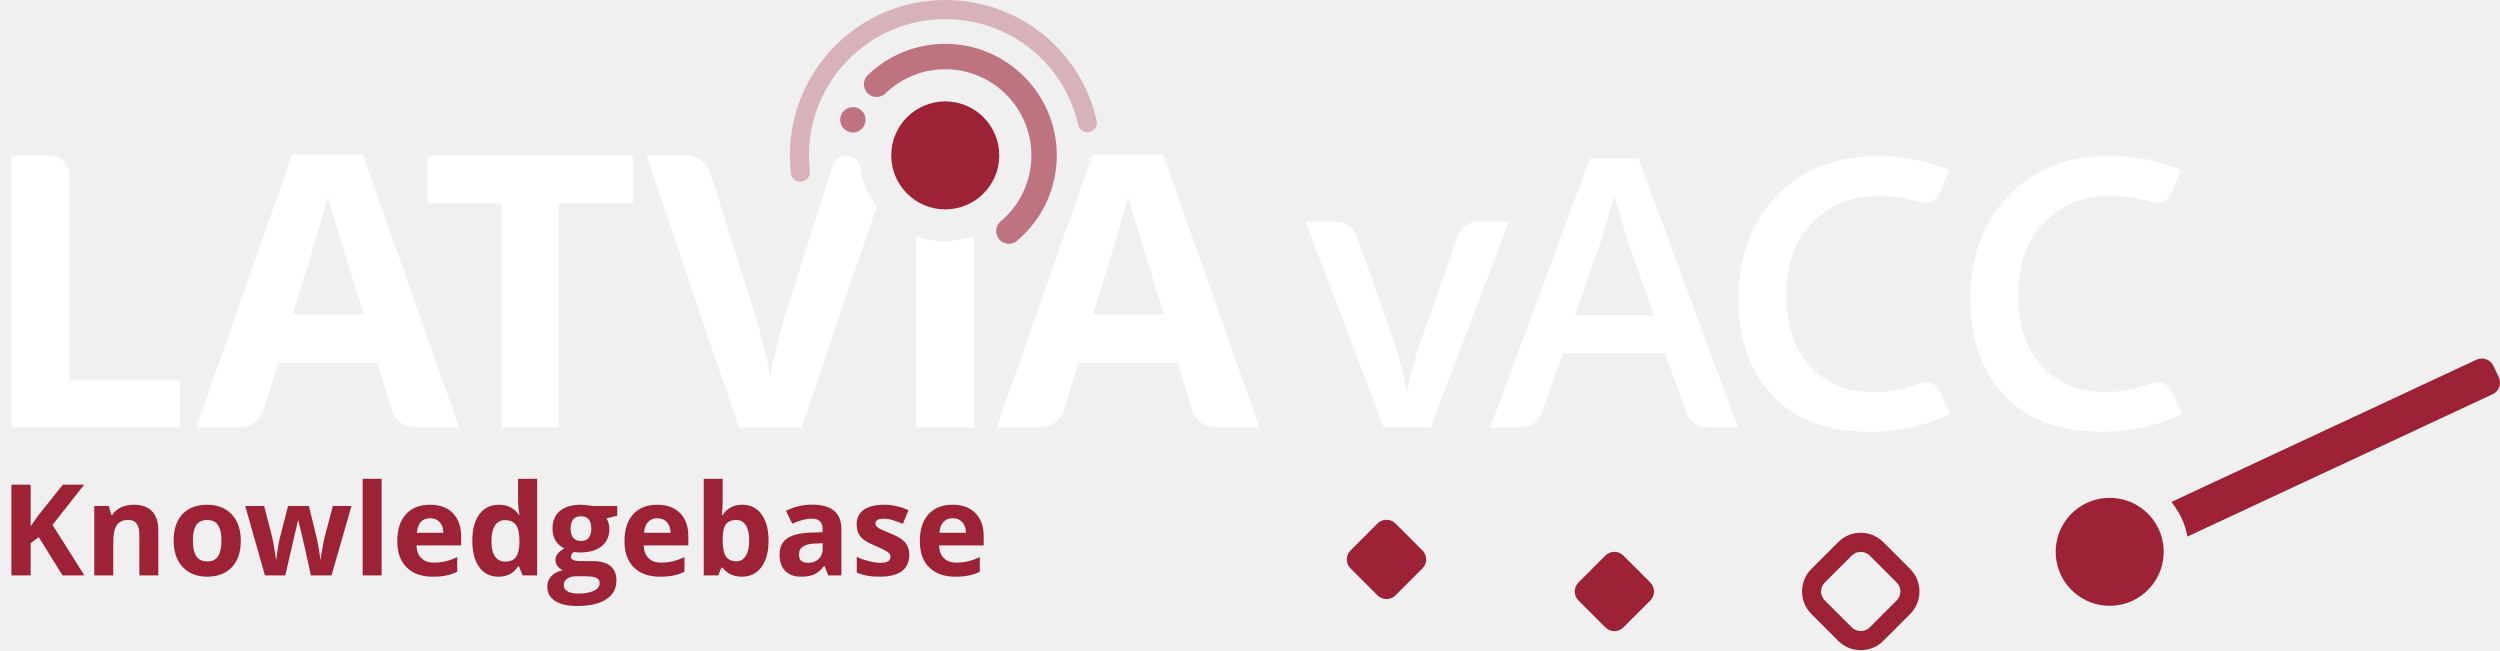
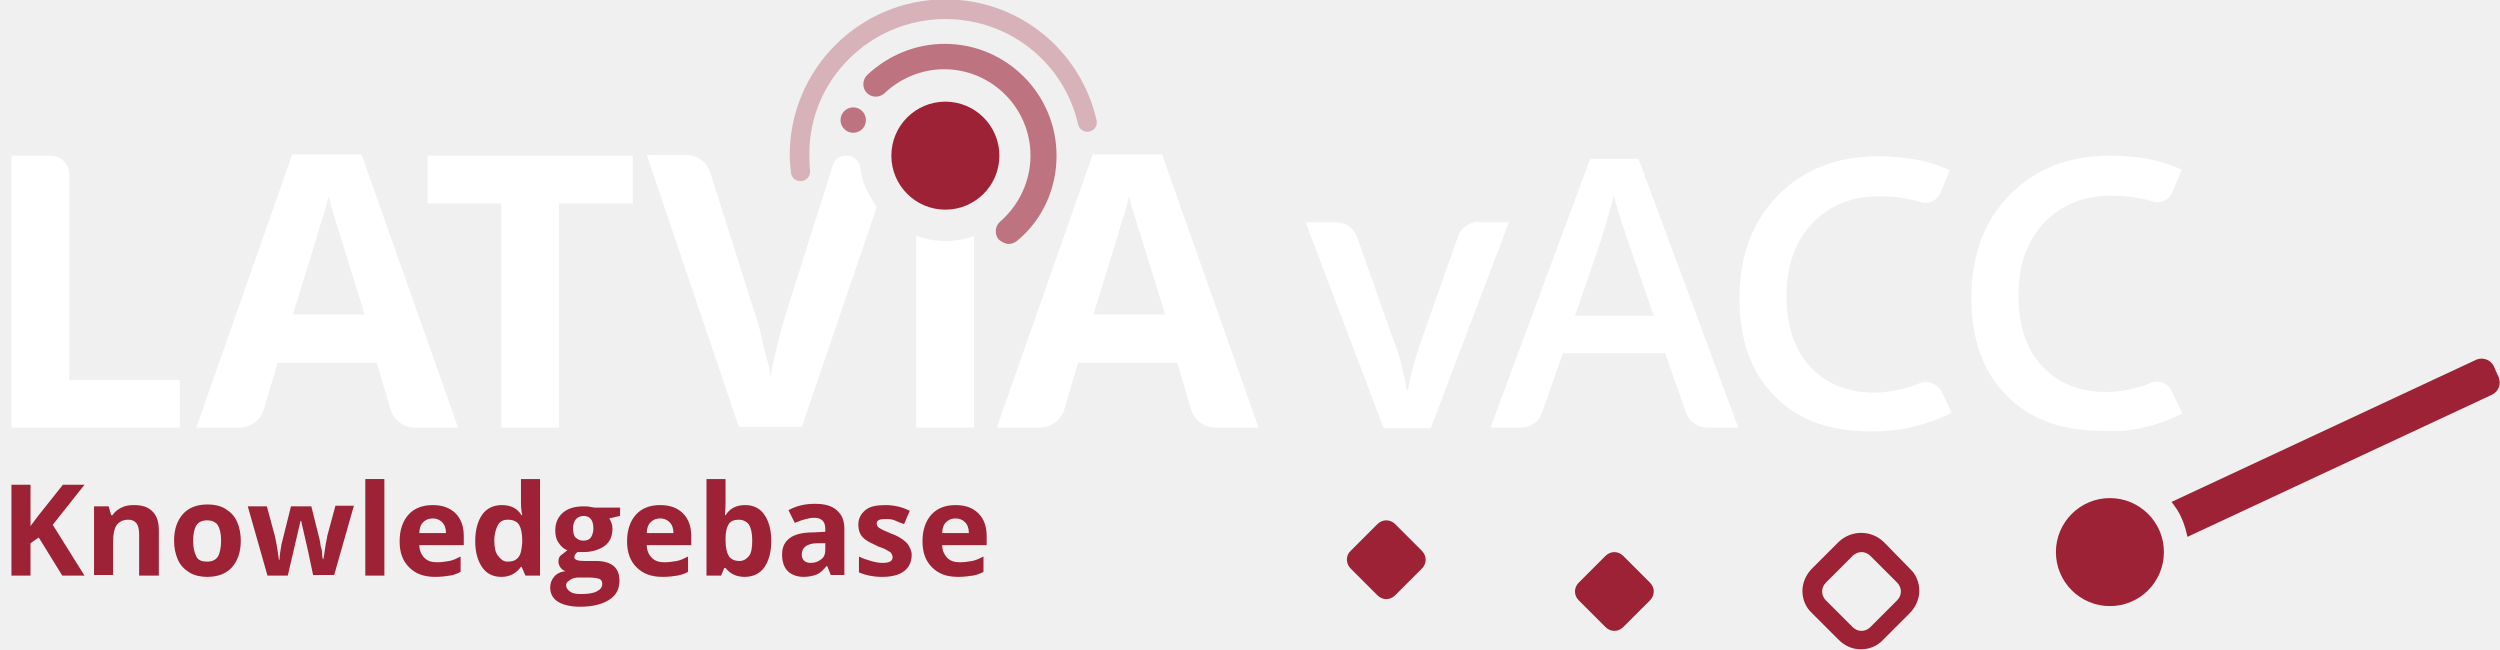
- <svg xmlns="http://www.w3.org/2000/svg" id="Layer_2" data-name="Layer 2" viewBox="0 0 393.55 102.35">
-   <g id="Layer_1-2" data-name="Layer 1">
+ <svg xmlns="http://www.w3.org/2000/svg" version="1.1" id="Layer_2_00000129166651430109071360000006982027868824505500_" x="0px" y="0px" viewBox="0 0 393.5 102.3" style="enable-background:new 0 0 393.5 102.3;" xml:space="preserve">
+   <style type="text/css">
+ 	.st0{enable-background:new    ;}
+ 	.st1{fill:#9D2235;}
+ 	.st2{fill:#FFFFFF;}
+ 	.st3{opacity:0.6;fill:#9D2235;enable-background:new    ;}
+ 	.st4{opacity:0.3;fill:#9D2235;enable-background:new    ;}
+ </style>
+   <g id="Layer_1-2">
    <g>
-       <text transform="translate(0 90.58)" style="fill: #9d2235; font-family: OpenSans-Bold, 'Open Sans'; font-size: 20px; font-weight: 700;">
-         <tspan x="0" y="0">Knowledgebase</tspan>
-       </text>
-       <path d="M232.75,34.86c-1.49,0-2.81.94-3.3,2.34l-5.86,16.7c-.41,1.19-.81,2.49-1.2,3.88-.39,1.4-.65,2.59-.79,3.59h-.23c-.14-.96-.38-2.14-.73-3.54s-.74-2.71-1.17-3.93l-5.86-16.7c-.49-1.4-1.82-2.34-3.3-2.34h-4.81l12.33,32.43h7.38l12.33-32.43h-4.78Z" style="fill: #fff; stroke-width: 0px;" />
-       <path d="M250.27,24.97l-15.68,42.33h4.82c1.48,0,2.81-.94,3.3-2.34l3.3-9.37h16.12l3.3,9.37c.49,1.4,1.82,2.34,3.3,2.34h4.87l-15.66-42.33h-7.67ZM247.93,49.68l4.04-11.56c.13-.44.33-1.09.59-1.95.26-.86.53-1.77.81-2.74.28-.97.51-1.85.71-2.64.19.65.43,1.46.72,2.42.29.96.58,1.89.86,2.8.29.9.51,1.61.66,2.1l4.01,11.56h-12.4Z" style="fill: #fff; stroke-width: 0px;" />
-       <path d="M302.2,60.31c-.92.37-1.82.65-2.72.87-1.56.37-3.05.56-4.45.56-4.24,0-7.6-1.36-10.09-4.09s-3.74-6.45-3.74-11.18,1.36-8.61,4.07-11.41c2.71-2.8,6.17-4.2,10.37-4.2,1.62,0,3.13.14,4.53.42.7.14,1.4.33,2.12.55,1.24.39,2.57-.19,3.06-1.4l1.46-3.63c-1.84-.78-3.64-1.35-5.42-1.7-1.78-.35-3.73-.53-5.86-.53-6.5,0-11.77,2.07-15.81,6.21-4.03,4.14-6.05,9.52-6.05,16.14s1.82,11.69,5.46,15.44c3.64,3.75,8.69,5.62,15.13,5.62,2.36,0,4.55-.22,6.56-.67,2.01-.45,4.08-1.18,6.21-2.2l-1.7-3.56c-.56-1.17-1.93-1.74-3.14-1.26Z" style="fill: #fff; stroke-width: 0px;" />
-       <path d="M337.33,67.32c2.01-.45,4.08-1.18,6.21-2.2l-1.7-3.56c-.56-1.17-1.93-1.74-3.14-1.26-.92.37-1.82.65-2.72.87-1.56.37-3.05.56-4.45.56-4.24,0-7.6-1.36-10.09-4.09s-3.74-6.45-3.74-11.18,1.36-8.61,4.07-11.41c2.71-2.8,6.17-4.2,10.37-4.2,1.62,0,3.13.14,4.53.42.7.14,1.4.33,2.12.55,1.24.39,2.57-.19,3.06-1.4l1.46-3.63c-1.84-.78-3.64-1.35-5.42-1.7-1.78-.35-3.73-.53-5.86-.53-6.5,0-11.77,2.07-15.81,6.21-4.03,4.14-6.05,9.52-6.05,16.14s1.82,11.69,5.46,15.44c3.64,3.75,8.69,5.62,15.13,5.62,2.36,0,4.55-.22,6.56-.67Z" style="fill: #fff; stroke-width: 0px;" />
-       <path d="M10.88,27.46c0-1.66-1.34-3-3-3H1.8v42.83h26.46v-7.5H10.88V27.46Z" style="fill: #fff; stroke-width: 0px;" />
-       <path d="M46.01,24.29l-15.12,43.01h6.82c1.76,0,3.31-1.15,3.83-2.83l2.24-7.36h15.62l2.24,7.36c.51,1.68,2.07,2.83,3.83,2.83h6.82l-15.18-43.01h-11.1ZM46.07,49.48l3.08-9.96c.14-.45.36-1.2.67-2.26.31-1.05.64-2.17.98-3.35.34-1.18.61-2.17.81-2.97.19.8.45,1.74.78,2.83s.64,2.15.97,3.19c.32,1.04.58,1.9.78,2.56l3.11,9.96h-11.16Z" style="fill: #fff; stroke-width: 0px;" />
-       <polygon points="67.3 32.02 78.93 32.02 78.93 67.29 88.01 67.29 88.01 32.02 99.64 32.02 99.64 24.46 67.3 24.46 67.3 32.02" style="fill: #fff; stroke-width: 0px;" />
-       <path d="M133.25,24.46h-.06c-.95,0-1.8.62-2.09,1.53l-7.63,23.96c-.14.45-.36,1.26-.66,2.45-.3,1.18-.61,2.43-.91,3.74-.3,1.31-.51,2.39-.63,3.25-.12-.86-.34-1.95-.66-3.27s-.64-2.57-.95-3.75c-.31-1.18-.54-1.99-.67-2.42l-7.17-22.69c-.53-1.66-2.07-2.79-3.81-2.79h-6.24l14.53,42.83h9.9l11.79-34.72c-1.7-2.65-2.28-4.04-2.55-6.17-.14-1.11-1.06-1.94-2.18-1.94Z" style="fill: #fff; stroke-width: 0px;" />
-       <path d="M144.23,37.13v30.16h9.08v-30.12c-3.16,1.02-6.19,1.07-9.08-.04Z" style="fill: #fff; stroke-width: 0px;" />
-       <path d="M172,24.29l-15.12,43.01h6.82c1.76,0,3.31-1.15,3.83-2.83l2.24-7.36h15.62l2.24,7.36c.51,1.68,2.07,2.83,3.83,2.83h6.82l-15.18-43.01h-11.1ZM172.06,49.48l3.08-9.96c.14-.45.36-1.2.67-2.26.31-1.05.64-2.17.98-3.35.34-1.18.61-2.17.81-2.97.19.8.45,1.74.78,2.83s.64,2.15.97,3.19c.32,1.04.58,1.9.78,2.56l3.11,9.96h-11.16Z" style="fill: #fff; stroke-width: 0px;" />
-       <circle cx="148.8" cy="24.46" r="8.5" style="fill: #9d2235; stroke-width: 0px;" />
-       <path d="M158.82,38.37c.46,0,.91-.15,1.29-.47,3.98-3.35,6.25-8.25,6.25-13.44,0-9.68-7.88-17.56-17.56-17.56-4.58,0-8.91,1.75-12.2,4.93-.79.77-.82,2.03-.05,2.83.77.79,2.03.82,2.83.05,2.54-2.45,5.89-3.81,9.42-3.81,7.48,0,13.56,6.08,13.56,13.56,0,4.01-1.76,7.79-4.83,10.38-.84.71-.95,1.97-.24,2.82.4.47.96.71,1.53.71Z" style="fill: #9d2235; opacity: .6; stroke-width: 0px;" />
-       <path d="M169.71,19.64c.19.81.99,1.31,1.8,1.13.81-.19,1.31-.99,1.13-1.8-2.56-11.17-12.37-18.97-23.84-18.97-13.49,0-24.46,10.97-24.46,24.46,0,.94.05,1.88.16,2.81.09.77.74,1.33,1.49,1.33.06,0,.11,0,.17,0,.82-.09,1.41-.84,1.32-1.66-.09-.81-.14-1.64-.14-2.47,0-11.83,9.63-21.46,21.46-21.46,10.07,0,18.67,6.84,20.92,16.64Z" style="fill: #9d2235; opacity: .3; stroke-width: 0px;" />
-       <rect x="213.26" y="83.06" width="10" height="10" rx="2" ry="2" transform="translate(1.66 180.13) rotate(-45)" style="fill: #9d2235; stroke-width: 0px;" />
-       <circle cx="332.1" cy="86.87" r="8.5" transform="translate(227.52 413.82) rotate(-86.92)" style="fill: #9d2235; stroke-width: 0px;" />
-       <path d="M392.51,57.59c-.47-1-1.66-1.43-2.66-.97l-48.03,22.4c.63.78,1.18,1.63,1.61,2.56.44.94.73,1.91.92,2.88l48.04-22.4c1-.47,1.43-1.66.97-2.66l-.84-1.81Z" style="fill: #9d2235; stroke-width: 0px;" />
-       <rect x="249.13" y="88.11" width="10" height="10" rx="2" ry="2" transform="translate(8.6 206.97) rotate(-45)" style="fill: #9d2235; stroke-width: 0px;" />
-       <path d="M296.45,85.33c-1.95-1.95-5.12-1.95-7.07,0l-4.24,4.24c-.94.94-1.46,2.2-1.46,3.54s.52,2.59,1.46,3.54l4.24,4.24c.97.97,2.25,1.46,3.54,1.46s2.56-.49,3.54-1.46l4.24-4.24c.94-.94,1.46-2.2,1.46-3.54s-.52-2.59-1.46-3.54l-4.24-4.24ZM298.57,94.52l-4.24,4.24c-.78.78-2.05.78-2.83,0l-4.24-4.24c-.38-.38-.59-.88-.59-1.41s.21-1.04.59-1.41l4.24-4.24c.39-.39.9-.58,1.42-.58s1.02.19,1.41.58l4.24,4.24c.38.38.59.88.59,1.41s-.21,1.04-.59,1.41Z" style="fill: #9d2235; stroke-width: 0px;" />
-       <circle cx="134.26" cy="18.86" r="2" style="fill: #9d2235; opacity: .6; stroke-width: 0px;" />
+       <g class="st0">
+         <path class="st1" d="M13.3,90.6H9.8l-3.7-6l-1.3,0.9v5.1h-3V76.3h3v6.5L6,81.2l3.9-4.9h3.4l-5,6.3L13.3,90.6z" />
+         <path class="st1" d="M24.9,90.6h-3v-6.4c0-0.8-0.1-1.4-0.4-1.8s-0.7-0.6-1.3-0.6c-0.8,0-1.4,0.3-1.8,0.8s-0.6,1.5-0.6,2.8v5.1h-3     V79.7h2.3l0.4,1.4h0.2c0.3-0.5,0.8-0.9,1.4-1.2s1.2-0.4,2-0.4c1.3,0,2.2,0.3,2.9,1s1,1.7,1,3V90.6z" />
+         <path class="st1" d="M37.9,85.1c0,1.8-0.5,3.2-1.4,4.2s-2.2,1.5-3.9,1.5c-1,0-2-0.2-2.8-0.7s-1.4-1.1-1.8-2s-0.6-1.9-0.6-3     c0-1.8,0.5-3.2,1.4-4.2s2.2-1.5,3.9-1.5c1,0,2,0.2,2.8,0.7s1.4,1.1,1.8,2S37.9,84,37.9,85.1z M30.4,85.1c0,1.1,0.2,1.9,0.5,2.5     s0.9,0.8,1.7,0.8c0.8,0,1.4-0.3,1.7-0.8s0.5-1.4,0.5-2.5c0-1.1-0.2-1.9-0.5-2.4s-0.9-0.8-1.7-0.8c-0.8,0-1.4,0.3-1.7,0.8     S30.4,84,30.4,85.1z" />
+         <path class="st1" d="M49.3,90.6l-0.8-3.8l-1.1-4.8h-0.1l-2,8.6h-3.2L39,79.7h3l1.3,4.8c0.2,0.9,0.4,2.1,0.6,3.6h0.1     c0-0.5,0.1-1.3,0.3-2.4l0.2-0.8l1.3-5.2H49l1.3,5.2c0,0.1,0.1,0.4,0.1,0.6s0.1,0.6,0.2,0.9s0.1,0.6,0.1,0.9s0.1,0.5,0.1,0.7h0.1     c0.1-0.5,0.2-1.1,0.3-1.9s0.3-1.4,0.3-1.7l1.3-4.8h2.9l-3.1,10.9H49.3z" />
+         <path class="st1" d="M60.5,90.6h-3V75.4h3V90.6z" />
+         <path class="st1" d="M68.5,90.8c-1.8,0-3.1-0.5-4.1-1.5s-1.5-2.3-1.5-4.1c0-1.8,0.5-3.2,1.4-4.2s2.2-1.5,3.8-1.5     c1.5,0,2.7,0.4,3.6,1.3s1.3,2.1,1.3,3.6v1.4h-7c0,0.8,0.3,1.5,0.8,2s1.1,0.7,2,0.7c0.7,0,1.3-0.1,1.9-0.2s1.2-0.4,1.8-0.7V90     c-0.5,0.3-1.1,0.5-1.7,0.6S69.4,90.8,68.5,90.8z M68.1,81.6c-0.6,0-1.1,0.2-1.5,0.6s-0.6,1-0.6,1.7h4.2c0-0.7-0.2-1.3-0.6-1.7     S68.7,81.6,68.1,81.6z" />
+         <path class="st1" d="M78.9,90.8c-1.3,0-2.3-0.5-3-1.5s-1.1-2.4-1.1-4.1c0-1.8,0.4-3.2,1.1-4.2s1.8-1.5,3.1-1.5     c1.4,0,2.4,0.5,3.1,1.6h0.1C82,80.2,82,79.5,82,78.9v-3.5h3v15.2h-2.3l-0.6-1.4H82C81.3,90.2,80.3,90.8,78.9,90.8z M79.9,88.4     c0.8,0,1.3-0.2,1.7-0.7s0.5-1.2,0.6-2.3v-0.3c0-1.2-0.2-2-0.5-2.5s-0.9-0.8-1.8-0.8c-0.7,0-1.2,0.3-1.5,0.8s-0.6,1.4-0.6,2.5     s0.2,1.9,0.6,2.4S79.2,88.4,79.9,88.4z" />
+         <path class="st1" d="M97.6,79.7v1.5l-1.7,0.4c0.3,0.5,0.5,1,0.5,1.6c0,1.2-0.4,2.1-1.2,2.7s-2,1-3.4,1l-0.5,0l-0.4,0     c-0.3,0.2-0.5,0.5-0.5,0.8c0,0.4,0.5,0.6,1.6,0.6h1.9c1.2,0,2.1,0.3,2.7,0.8s0.9,1.3,0.9,2.3c0,1.3-0.5,2.3-1.6,3     s-2.6,1.1-4.6,1.1c-1.5,0-2.7-0.3-3.5-0.8s-1.2-1.3-1.2-2.2c0-0.7,0.2-1.2,0.6-1.7s1-0.8,1.8-0.9c-0.3-0.1-0.6-0.3-0.8-0.6     s-0.3-0.6-0.3-0.9c0-0.4,0.1-0.8,0.4-1s0.6-0.5,1-0.8c-0.6-0.2-1-0.6-1.4-1.2s-0.5-1.2-0.5-1.9c0-1.2,0.4-2.1,1.2-2.8     s1.9-1,3.3-1c0.3,0,0.7,0,1.1,0.1s0.7,0.1,0.8,0.1H97.6z M89.1,92.1c0,0.4,0.2,0.7,0.6,1s0.9,0.4,1.7,0.4c1.1,0,1.9-0.1,2.5-0.4     s0.9-0.7,0.9-1.2c0-0.4-0.2-0.7-0.5-0.8s-0.9-0.2-1.7-0.2h-1.5c-0.5,0-1,0.1-1.4,0.4S89.1,91.7,89.1,92.1z M90.2,83.2     c0,0.6,0.1,1.1,0.4,1.4s0.7,0.5,1.2,0.5c0.6,0,1-0.2,1.2-0.5s0.4-0.8,0.4-1.4c0-1.3-0.5-2-1.6-2C90.8,81.3,90.2,81.9,90.2,83.2z" />
+         <path class="st1" d="M104.3,90.8c-1.8,0-3.1-0.5-4.1-1.5s-1.5-2.3-1.5-4.1c0-1.8,0.5-3.2,1.4-4.2s2.2-1.5,3.8-1.5     c1.5,0,2.7,0.4,3.6,1.3s1.3,2.1,1.3,3.6v1.4h-7c0,0.8,0.3,1.5,0.8,2s1.1,0.7,2,0.7c0.7,0,1.3-0.1,1.9-0.2s1.2-0.4,1.8-0.7V90     c-0.5,0.3-1.1,0.5-1.7,0.6S105.2,90.8,104.3,90.8z M103.9,81.6c-0.6,0-1.1,0.2-1.5,0.6s-0.6,1-0.6,1.7h4.2c0-0.7-0.2-1.3-0.6-1.7     S104.5,81.6,103.9,81.6z" />
+         <path class="st1" d="M117.3,79.5c1.3,0,2.3,0.5,3,1.5s1.1,2.4,1.1,4.1c0,1.8-0.4,3.2-1.1,4.2s-1.8,1.5-3.1,1.5     c-1.3,0-2.3-0.5-3-1.4H114l-0.5,1.2h-2.3V75.4h3v3.5c0,0.4,0,1.2-0.1,2.2h0.1C114.9,80,115.9,79.5,117.3,79.5z M116.3,81.8     c-0.7,0-1.3,0.2-1.6,0.7s-0.5,1.2-0.5,2.2v0.3c0,1.2,0.2,2,0.5,2.5s0.9,0.8,1.7,0.8c0.6,0,1.1-0.3,1.5-0.8s0.5-1.4,0.5-2.5     s-0.2-1.9-0.5-2.4S116.9,81.8,116.3,81.8z" />
+         <path class="st1" d="M130.8,90.6l-0.6-1.5h-0.1c-0.5,0.6-1,1.1-1.5,1.3s-1.2,0.4-2.1,0.4c-1,0-1.9-0.3-2.5-0.9s-0.9-1.5-0.9-2.6     c0-1.2,0.4-2,1.2-2.6s2-0.9,3.7-0.9l1.9-0.1v-0.5c0-1.1-0.6-1.7-1.7-1.7c-0.9,0-1.9,0.3-3.1,0.8l-1-2c1.3-0.7,2.6-1,4.2-1     c1.5,0,2.6,0.3,3.4,1s1.2,1.6,1.2,2.9v7.3H130.8z M129.9,85.5l-1.2,0c-0.9,0-1.5,0.2-1.9,0.5s-0.6,0.7-0.6,1.3     c0,0.8,0.5,1.3,1.4,1.3c0.7,0,1.2-0.2,1.7-0.6s0.6-0.9,0.6-1.6V85.5z" />
+         <path class="st1" d="M143.5,87.3c0,1.1-0.4,2-1.2,2.6s-1.9,0.9-3.5,0.9c-0.8,0-1.5-0.1-2-0.2s-1.1-0.3-1.6-0.5v-2.5     c0.6,0.3,1.2,0.5,1.9,0.7s1.3,0.3,1.8,0.3c1.1,0,1.6-0.3,1.6-0.9c0-0.2-0.1-0.4-0.2-0.6s-0.4-0.3-0.7-0.5s-0.8-0.4-1.4-0.6     c-0.8-0.4-1.5-0.7-1.9-1s-0.7-0.6-0.9-1s-0.3-0.9-0.3-1.4c0-1,0.4-1.7,1.1-2.3s1.8-0.8,3.2-0.8c1.3,0,2.6,0.3,3.8,0.9l-0.9,2.1     c-0.5-0.2-1.1-0.4-1.5-0.6s-1-0.2-1.5-0.2c-0.9,0-1.3,0.2-1.3,0.7c0,0.3,0.1,0.5,0.4,0.7s0.9,0.5,1.9,0.9c0.9,0.3,1.5,0.7,1.9,1     s0.7,0.6,0.9,1S143.5,86.8,143.5,87.3z" />
+         <path class="st1" d="M150.8,90.8c-1.8,0-3.1-0.5-4.1-1.5s-1.5-2.3-1.5-4.1c0-1.8,0.5-3.2,1.4-4.2s2.2-1.5,3.8-1.5     c1.5,0,2.7,0.4,3.6,1.3s1.3,2.1,1.3,3.6v1.4h-7c0,0.8,0.3,1.5,0.8,2s1.1,0.7,2,0.7c0.7,0,1.3-0.1,1.9-0.2s1.2-0.4,1.8-0.7V90     c-0.5,0.3-1.1,0.5-1.7,0.6S151.7,90.8,150.8,90.8z M150.4,81.6c-0.6,0-1.1,0.2-1.5,0.6s-0.6,1-0.6,1.7h4.2c0-0.7-0.2-1.3-0.6-1.7     S151,81.6,150.4,81.6z" />
+       </g>
+       <path class="st2" d="M232.8,34.9c-1.5,0-2.8,0.9-3.3,2.3l-5.9,16.7c-0.4,1.2-0.8,2.5-1.2,3.9c-0.4,1.4-0.6,2.6-0.8,3.6h-0.2    c-0.1-1-0.4-2.1-0.7-3.5s-0.7-2.7-1.2-3.9l-5.9-16.7c-0.5-1.4-1.8-2.3-3.3-2.3h-4.8l12.3,32.4h7.4l12.3-32.4H232.8L232.8,34.9z" />
+       <path class="st2" d="M250.3,25l-15.7,42.3h4.8c1.5,0,2.8-0.9,3.3-2.3l3.3-9.4h16.1l3.3,9.4c0.5,1.4,1.8,2.3,3.3,2.3h4.9L257.9,25    L250.3,25L250.3,25z M247.9,49.7l4-11.6c0.1-0.4,0.3-1.1,0.6-2s0.5-1.8,0.8-2.7s0.5-1.9,0.7-2.6c0.2,0.6,0.4,1.5,0.7,2.4    c0.3,1,0.6,1.9,0.9,2.8c0.3,0.9,0.5,1.6,0.7,2.1l4,11.6L247.9,49.7L247.9,49.7z" />
+       <path class="st2" d="M302.2,60.3c-0.9,0.4-1.8,0.7-2.7,0.9c-1.6,0.4-3,0.6-4.5,0.6c-4.2,0-7.6-1.4-10.1-4.1s-3.7-6.5-3.7-11.2    s1.4-8.6,4.1-11.4c2.7-2.8,6.2-4.2,10.4-4.2c1.6,0,3.1,0.1,4.5,0.4c0.7,0.1,1.4,0.3,2.1,0.5c1.2,0.4,2.6-0.2,3.1-1.4l1.5-3.6    c-1.8-0.8-3.6-1.4-5.4-1.7s-3.7-0.5-5.9-0.5c-6.5,0-11.8,2.1-15.8,6.2c-4,4.1-6,9.5-6,16.1s1.8,11.7,5.5,15.4    c3.6,3.8,8.7,5.6,15.1,5.6c2.4,0,4.5-0.2,6.6-0.7s4.1-1.2,6.2-2.2l-1.7-3.6C304.8,60.4,303.4,59.8,302.2,60.3L302.2,60.3z" />
+       <path class="st2" d="M337.3,67.3c2-0.4,4.1-1.2,6.2-2.2l-1.7-3.6c-0.6-1.2-1.9-1.7-3.1-1.3c-0.9,0.4-1.8,0.7-2.7,0.9    c-1.6,0.4-3,0.6-4.5,0.6c-4.2,0-7.6-1.4-10.1-4.1s-3.7-6.5-3.7-11.2s1.4-8.6,4.1-11.4c2.7-2.8,6.2-4.2,10.4-4.2    c1.6,0,3.1,0.1,4.5,0.4c0.7,0.1,1.4,0.3,2.1,0.5c1.2,0.4,2.6-0.2,3.1-1.4l1.5-3.6c-1.8-0.8-3.6-1.4-5.4-1.7s-3.7-0.5-5.9-0.5    c-6.5,0-11.8,2.1-15.8,6.2c-4,4.1-6,9.5-6,16.1s1.8,11.7,5.5,15.4c3.6,3.8,8.7,5.6,15.1,5.6C333.1,68,335.3,67.8,337.3,67.3    L337.3,67.3z" />
+       <path class="st2" d="M10.9,27.5c0-1.7-1.3-3-3-3H1.8v42.8h26.5v-7.5H10.9V27.5z" />
+       <path class="st2" d="M46,24.3l-15.1,43h6.8c1.8,0,3.3-1.2,3.8-2.8l2.2-7.4h15.6l2.2,7.4c0.5,1.7,2.1,2.8,3.8,2.8h6.8l-15.2-43    C57.1,24.3,46,24.3,46,24.3z M46.1,49.5l3.1-10c0.1-0.5,0.4-1.2,0.7-2.3c0.3-1,0.6-2.2,1-3.3s0.6-2.2,0.8-3    c0.2,0.8,0.5,1.7,0.8,2.8s0.6,2.2,1,3.2c0.3,1,0.6,1.9,0.8,2.6l3.1,10L46.1,49.5L46.1,49.5z" />
+       <polygon class="st2" points="67.3,32 78.9,32 78.9,67.3 88,67.3 88,32 99.6,32 99.6,24.5 67.3,24.5   " />
+       <path class="st2" d="M133.2,24.5L133.2,24.5c-1,0-1.9,0.6-2.1,1.5l-7.6,24c-0.1,0.5-0.4,1.3-0.7,2.5c-0.3,1.2-0.6,2.4-0.9,3.7    s-0.5,2.4-0.6,3.2c-0.1-0.9-0.3-2-0.7-3.3s-0.6-2.6-0.9-3.8s-0.5-2-0.7-2.4l-7.2-22.7c-0.5-1.7-2.1-2.8-3.8-2.8h-6.2l14.5,42.8    h9.9L138,32.6c-1.7-2.6-2.3-4-2.6-6.2C135.3,25.3,134.4,24.5,133.2,24.5L133.2,24.5z" />
+       <path class="st2" d="M144.2,37.1v30.2h9.1V37.2C150.1,38.2,147.1,38.2,144.2,37.1z" />
+       <path class="st2" d="M172,24.3l-15.1,43h6.8c1.8,0,3.3-1.2,3.8-2.8l2.2-7.4h15.6l2.2,7.4c0.5,1.7,2.1,2.8,3.8,2.8h6.8l-15.2-43    L172,24.3L172,24.3z M172.1,49.5l3.1-10c0.1-0.5,0.4-1.2,0.7-2.3c0.3-1,0.6-2.2,1-3.3s0.6-2.2,0.8-3c0.2,0.8,0.4,1.7,0.8,2.8    s0.6,2.2,1,3.2c0.3,1,0.6,1.9,0.8,2.6l3.1,10L172.1,49.5L172.1,49.5z" />
+       <circle class="st1" cx="148.8" cy="24.5" r="8.5" />
+       <path class="st3" d="M158.8,38.4c0.5,0,0.9-0.2,1.3-0.5c4-3.3,6.2-8.2,6.2-13.4c0-9.7-7.9-17.6-17.6-17.6c-4.6,0-8.9,1.8-12.2,4.9    c-0.8,0.8-0.8,2-0.1,2.8c0.8,0.8,2,0.8,2.8,0.1c2.5-2.4,5.9-3.8,9.4-3.8c7.5,0,13.6,6.1,13.6,13.6c0,4-1.8,7.8-4.8,10.4    c-0.8,0.7-0.9,2-0.2,2.8C157.7,38.1,158.2,38.4,158.8,38.4L158.8,38.4z" />
+       <path class="st4" d="M169.7,19.6c0.2,0.8,1,1.3,1.8,1.1c0.8-0.2,1.3-1,1.1-1.8c-2.6-11.2-12.4-19-23.8-19    c-13.5,0-24.5,11-24.5,24.5c0,0.9,0.1,1.9,0.2,2.8c0.1,0.8,0.7,1.3,1.5,1.3c0.1,0,0.1,0,0.2,0c0.8-0.1,1.4-0.8,1.3-1.7    c-0.1-0.8-0.1-1.6-0.1-2.5C127.3,12.6,137,3,148.8,3C158.9,3,167.5,9.9,169.7,19.6L169.7,19.6z" />
+       <path class="st1" d="M212.6,86.7l4.2-4.2c0.8-0.8,2-0.8,2.8,0l4.2,4.2c0.8,0.8,0.8,2,0,2.8l-4.2,4.2c-0.8,0.8-2,0.8-2.8,0    l-4.2-4.2C211.8,88.7,211.8,87.4,212.6,86.7z" />
+       <circle class="st1" cx="332.1" cy="86.9" r="8.5" />
+       <path class="st1" d="M392.5,57.6c-0.5-1-1.7-1.4-2.7-1l-48,22.4c0.6,0.8,1.2,1.6,1.6,2.6c0.4,0.9,0.7,1.9,0.9,2.9l48-22.4    c1-0.5,1.4-1.7,1-2.7L392.5,57.6L392.5,57.6z" />
+       <path class="st1" d="M248.5,91.7l4.2-4.2c0.8-0.8,2-0.8,2.8,0l4.2,4.2c0.8,0.8,0.8,2,0,2.8l-4.2,4.2c-0.8,0.8-2,0.8-2.8,0    l-4.2-4.2C247.7,93.7,247.7,92.5,248.5,91.7z" />
+       <path class="st1" d="M296.5,85.3c-2-1.9-5.1-1.9-7.1,0l-4.2,4.2c-0.9,0.9-1.5,2.2-1.5,3.5s0.5,2.6,1.5,3.5l4.2,4.2    c1,1,2.2,1.5,3.5,1.5s2.6-0.5,3.5-1.5l4.2-4.2c0.9-0.9,1.5-2.2,1.5-3.5s-0.5-2.6-1.5-3.5L296.5,85.3L296.5,85.3z M298.6,94.5    l-4.2,4.2c-0.8,0.8-2,0.8-2.8,0l-4.2-4.2c-0.4-0.4-0.6-0.9-0.6-1.4s0.2-1,0.6-1.4l4.2-4.2c0.4-0.4,0.9-0.6,1.4-0.6s1,0.2,1.4,0.6    l4.2,4.2c0.4,0.4,0.6,0.9,0.6,1.4S299,94.1,298.6,94.5L298.6,94.5z" />
+       <circle class="st3" cx="134.3" cy="18.9" r="2" />
    </g>
  </g>
</svg>
